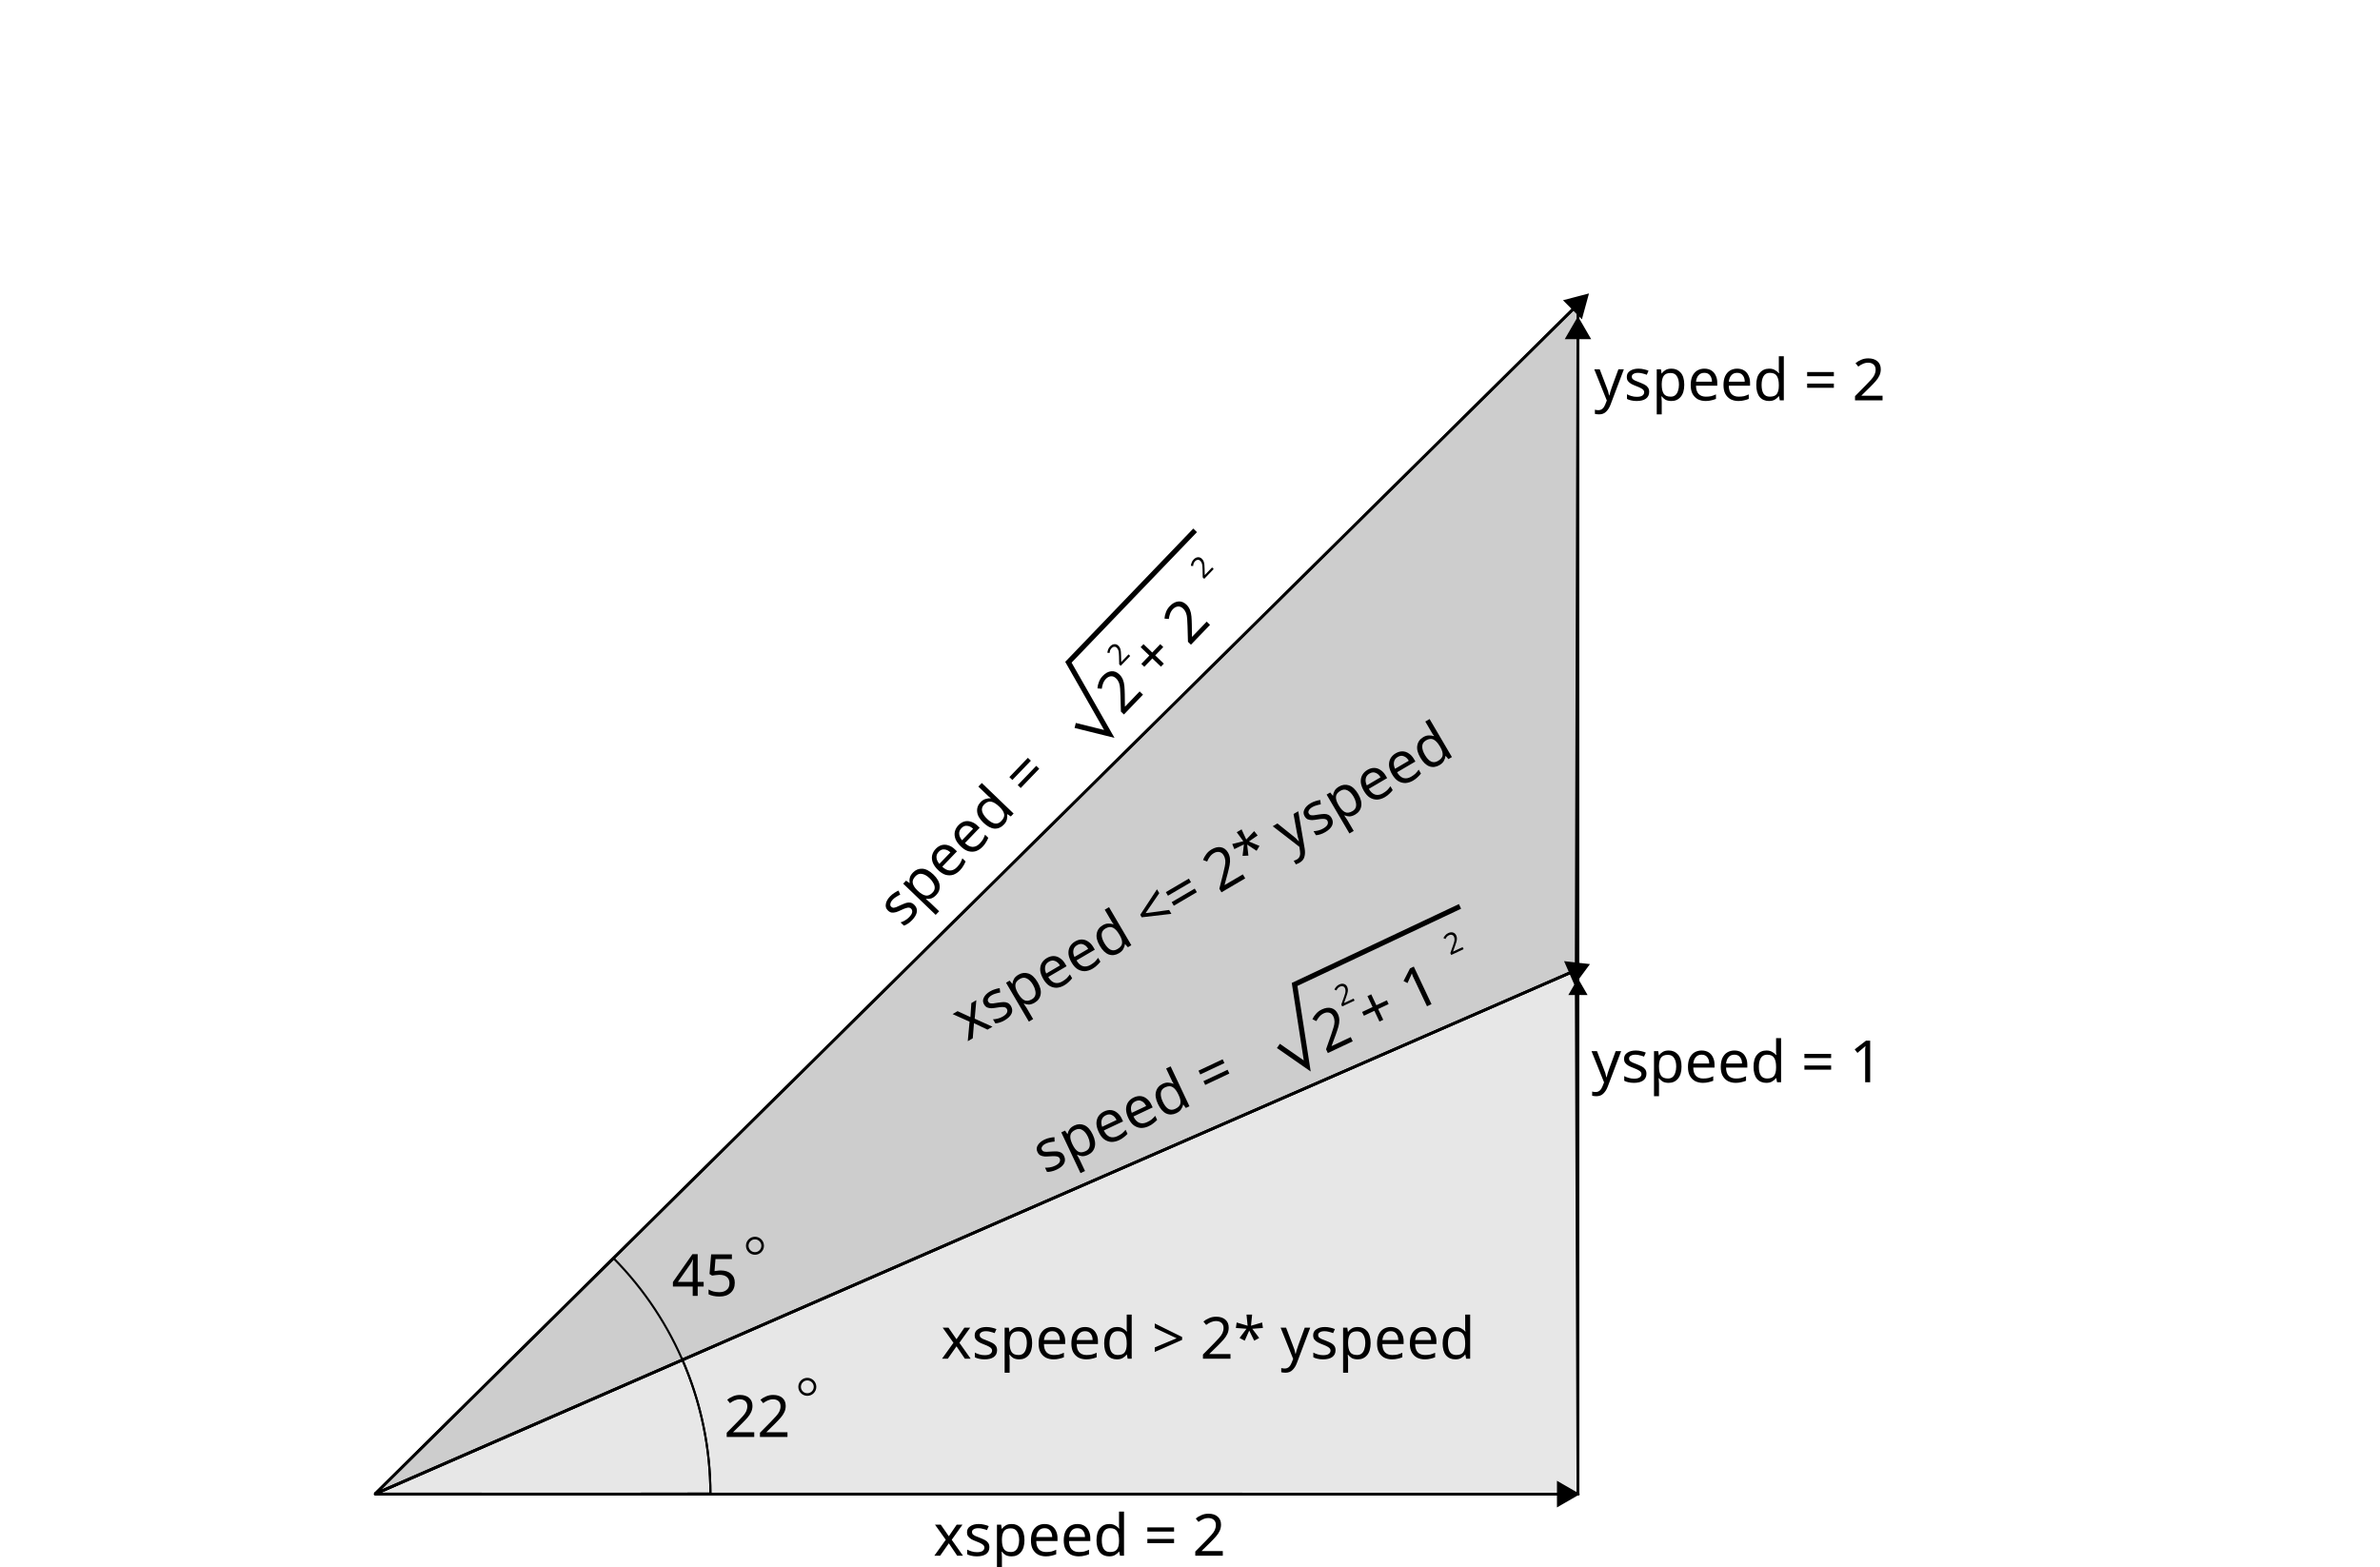
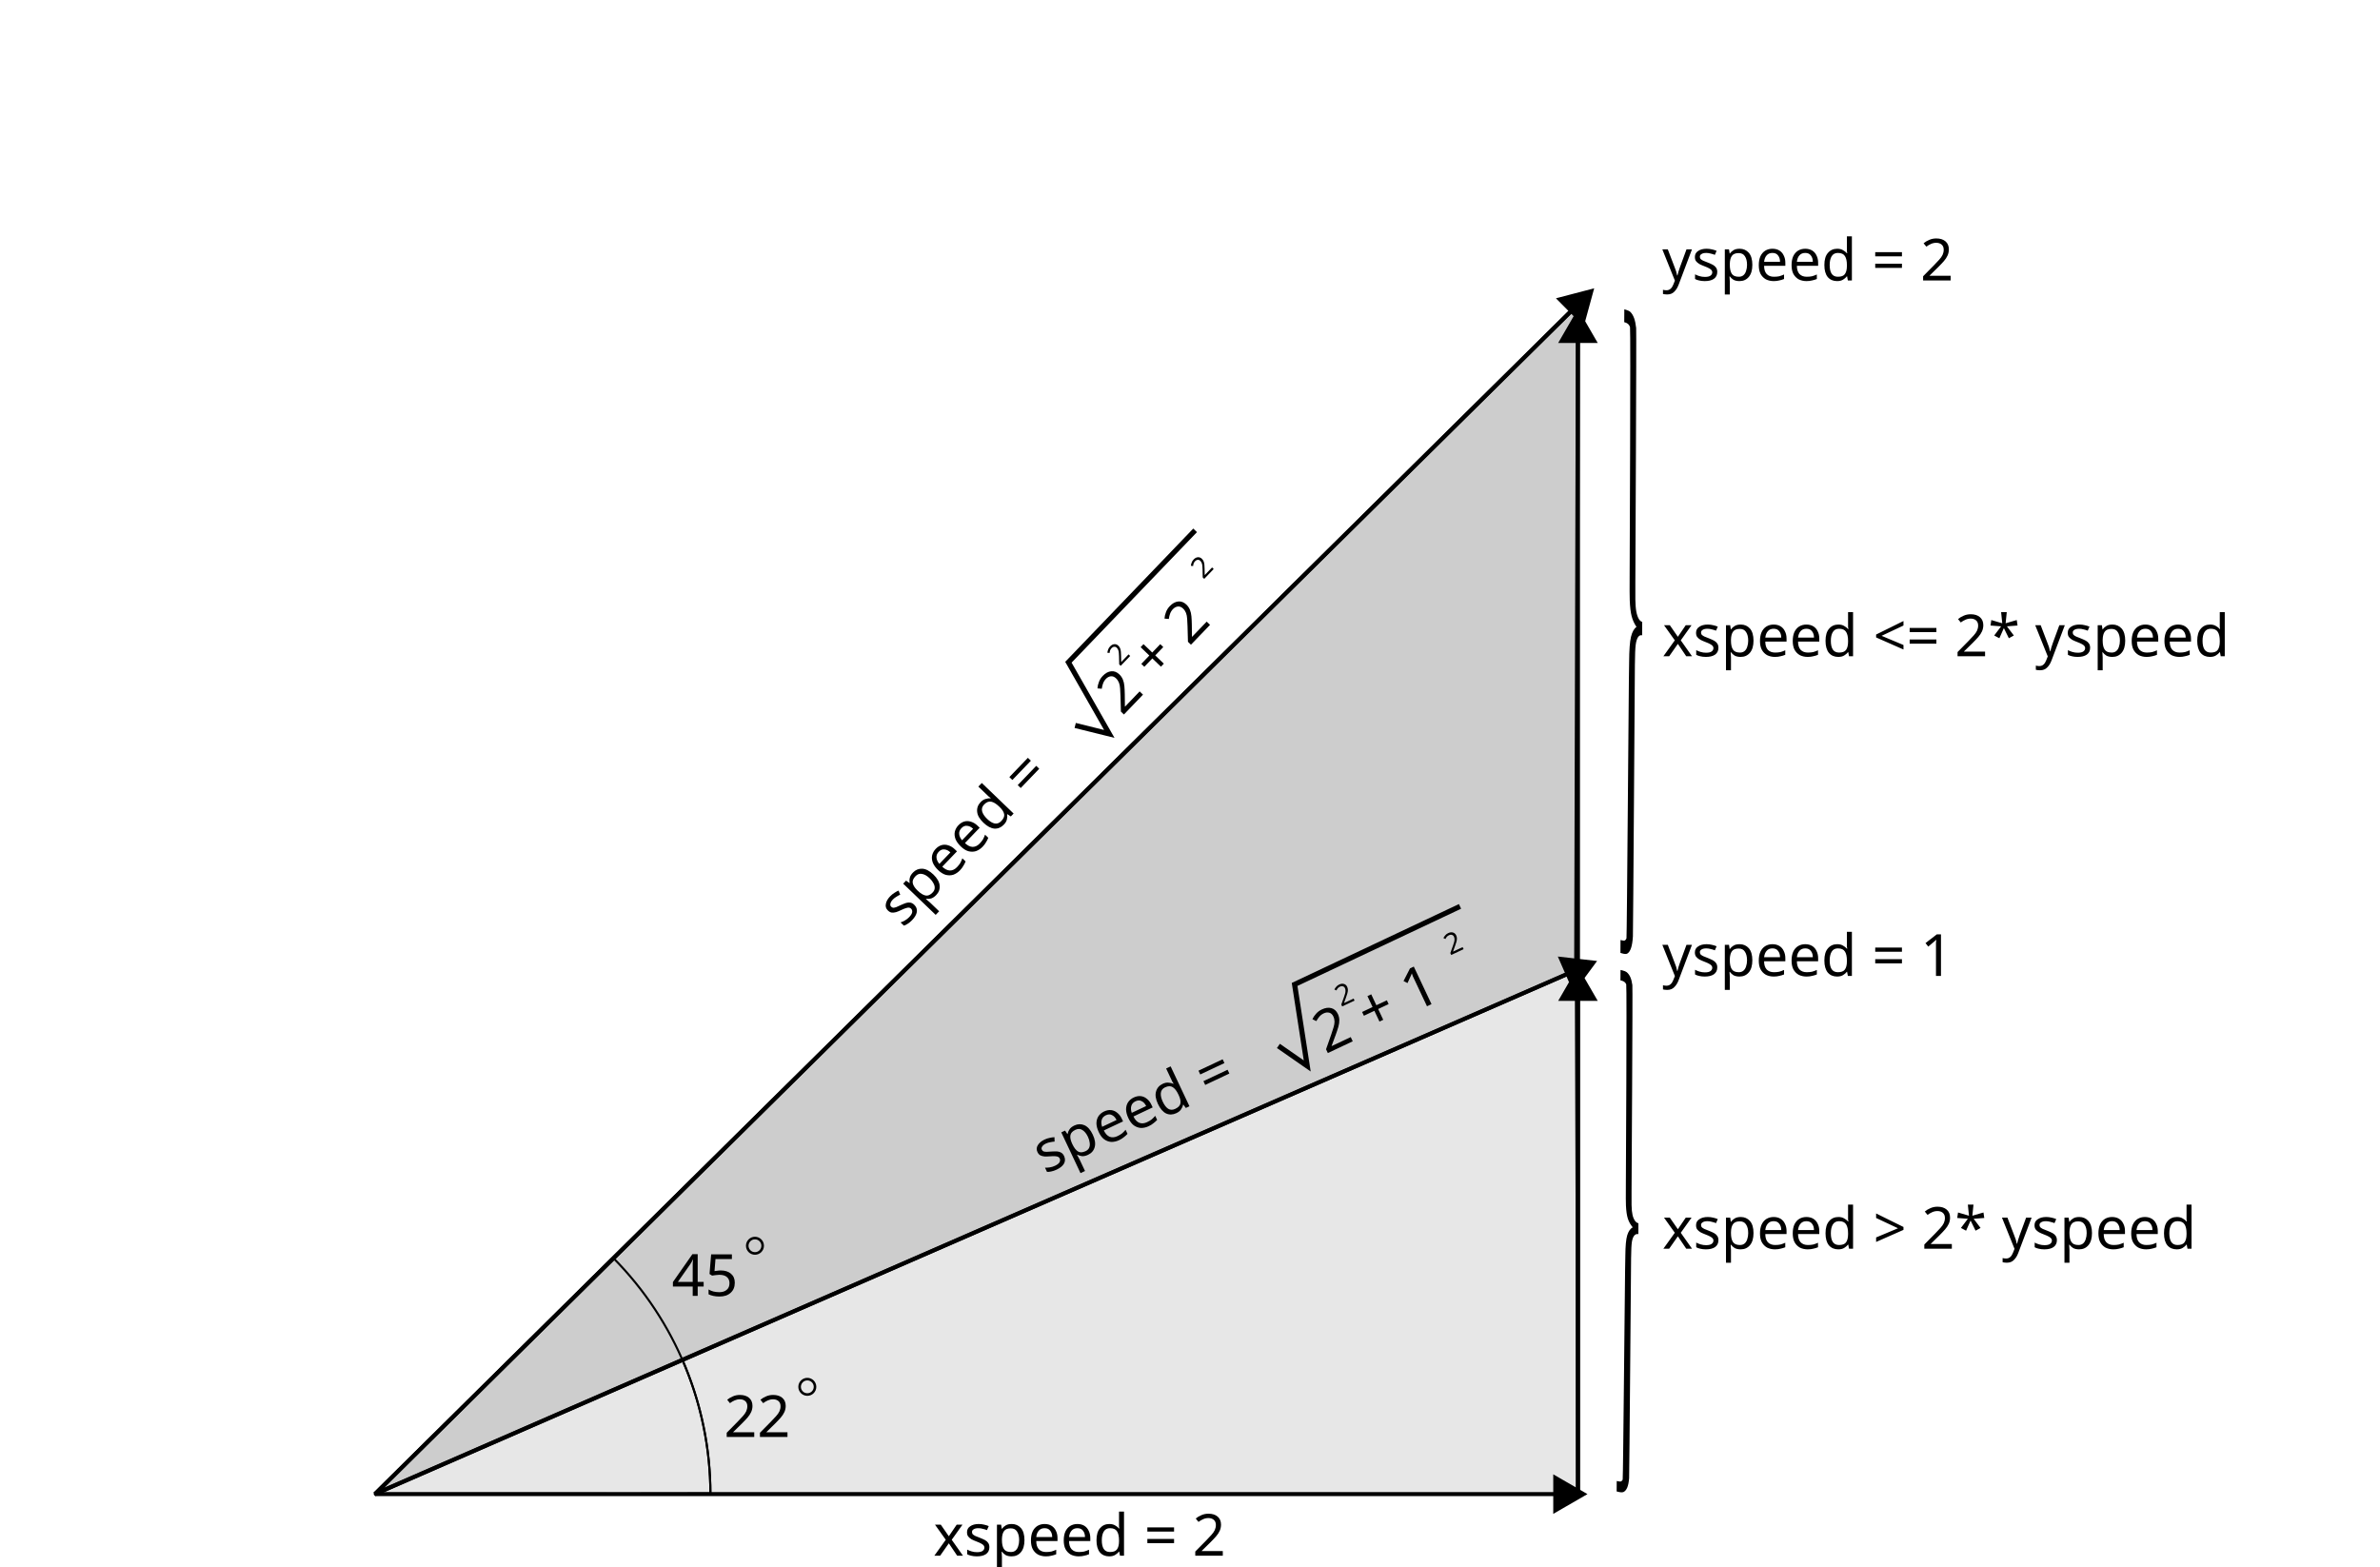
<svg xmlns="http://www.w3.org/2000/svg" width="231.056mm" height="152.069mm" viewBox="0 0 231.056 152.069" version="1.1" id="svg8">
  <defs id="defs2">
    <marker orient="auto" refY="0" refX="0" id="marker1503" style="overflow:visible">
      <path id="path1501" d="M 5.77,0 -2.88,5 V -5 Z" style="fill:#000000;fill-opacity:1;fill-rule:evenodd;stroke:#000000;stroke-width:1pt;stroke-opacity:1" transform="scale(0.8)" />
    </marker>
    <marker style="overflow:visible" id="marker1083" refX="0" refY="0" orient="auto">
      <path transform="scale(0.8)" style="fill:#000000;fill-opacity:1;fill-rule:evenodd;stroke:#000000;stroke-width:1pt;stroke-opacity:1" d="M 5.77,0 -2.88,5 V -5 Z" id="path1081" />
    </marker>
    <marker orient="auto" refY="0" refX="0" id="marker1429" style="overflow:visible">
      <path id="path1427" d="M 5.77,0 -2.88,5 V -5 Z" style="fill:#000000;fill-opacity:1;fill-rule:evenodd;stroke:#000000;stroke-width:1pt;stroke-opacity:1" transform="scale(0.8)" />
    </marker>
    <marker style="overflow:visible" id="marker1285" refX="0" refY="0" orient="auto">
      <path transform="scale(-0.8)" style="fill:#000000;fill-opacity:1;fill-rule:evenodd;stroke:#000000;stroke-width:1pt;stroke-opacity:1" d="M 5.77,0 -2.88,5 V -5 Z" id="path1283" />
    </marker>
    <marker style="overflow:visible" id="marker1259" refX="0" refY="0" orient="auto">
      <path transform="scale(-0.8)" style="fill:#000000;fill-opacity:1;fill-rule:evenodd;stroke:#000000;stroke-width:1pt;stroke-opacity:1" d="M 5.77,0 -2.88,5 V -5 Z" id="path1257" />
    </marker>
    <marker style="overflow:visible" id="marker1285-0" refX="0" refY="0" orient="auto">
      <path transform="scale(-0.8)" style="fill:#000000;fill-opacity:1;fill-rule:evenodd;stroke:#000000;stroke-width:1pt;stroke-opacity:1" d="M 5.77,0 -2.88,5 V -5 Z" id="path1283-5" />
    </marker>
  </defs>
  <g id="layer1" transform="translate(19.3875,9.445607)">
-     <path style="fill:none;stroke:#000000;stroke-width:0.263px;stroke-linecap:butt;stroke-linejoin:miter;stroke-opacity:1;marker-start:url(#marker1285)" d="M 132.512,135.604 H 17.009" id="path823" />
-     <path style="fill:none;stroke:#000000;stroke-width:0.257px;stroke-linecap:butt;stroke-linejoin:miter;stroke-opacity:1;marker-end:url(#marker1429)" d="M 16.992,135.595 133.631,84.734" id="path1419" />
+     <path style="fill:#000000;fill-opacity:0.095;stroke:#000000;stroke-width:0.265px;stroke-linecap:butt;stroke-linejoin:miter;stroke-opacity:1" d="m 16.992,135.594 116.811,0.01 -0.173,-50.87 z" id="path3688" />
+     <path style="fill:#000000;fill-opacity:0.196;stroke:#000000;stroke-width:0.39;stroke-linecap:butt;stroke-linejoin:miter;stroke-miterlimit:4;stroke-dasharray:none;stroke-opacity:1" d="M 17.009,135.604 133.631,84.734 133.804,20.1 Z" id="path3690" />
+     <path style="fill:none;stroke:#000000;stroke-width:0.39;stroke-linecap:butt;stroke-linejoin:miter;stroke-miterlimit:4;stroke-dasharray:none;stroke-opacity:1;marker-start:url(#marker1285)" d="M 132.512,135.604 H 17.009" id="path823" />
+     <path style="fill:none;stroke:#000000;stroke-width:0.39;stroke-linecap:butt;stroke-linejoin:miter;stroke-miterlimit:4;stroke-dasharray:none;stroke-opacity:1;marker-end:url(#marker1429)" d="M 16.992,135.595 133.631,84.734" id="path1419" />
    <text xml:space="preserve" style="font-style:normal;font-variant:normal;font-weight:normal;font-stretch:normal;font-size:5.644px;line-height:1.25;font-family:sans-serif;-inkscape-font-specification:'sans-serif, Normal';font-variant-ligatures:normal;font-variant-caps:normal;font-variant-numeric:normal;font-feature-settings:normal;text-align:start;letter-spacing:0px;word-spacing:0px;writing-mode:lr-tb;text-anchor:start;fill:#000000;fill-opacity:1;stroke:none;stroke-width:0.265" x="71.227" y="141.583" id="text1571">
      <tspan id="tspan1569" x="71.227" y="141.583" style="font-style:normal;font-variant:normal;font-weight:normal;font-stretch:normal;font-size:5.644px;font-family:sans-serif;-inkscape-font-specification:'sans-serif, Italic';font-variant-ligatures:normal;font-variant-caps:normal;font-variant-numeric:normal;font-feature-settings:normal;text-align:start;writing-mode:lr-tb;text-anchor:start;stroke-width:0.265">xspeed = 2</tspan>
    </text>
    <g id="g1071" transform="translate(-86.36756,39.87649)">
      <text id="text1631" y="90.181" x="137.265" style="font-style:normal;font-variant:normal;font-weight:normal;font-stretch:normal;font-size:5.644px;line-height:1.25;font-family:sans-serif;-inkscape-font-specification:'sans-serif, Normal';font-variant-ligatures:normal;font-variant-caps:normal;font-variant-numeric:normal;font-feature-settings:normal;text-align:start;letter-spacing:0px;word-spacing:0px;writing-mode:lr-tb;text-anchor:start;fill:#000000;fill-opacity:1;stroke:none;stroke-width:0.265" xml:space="preserve">
        <tspan style="stroke-width:0.265" y="90.181" x="137.265" id="tspan1629">22</tspan>
      </text>
      <circle r="0.748" cy="85.314" cx="145.356" id="path1635" style="opacity:1;vector-effect:none;fill:#000000;fill-opacity:0;stroke:#000000;stroke-width:0.25;stroke-linecap:butt;stroke-linejoin:round;stroke-miterlimit:4;stroke-dasharray:none;stroke-dashoffset:0;stroke-opacity:1;paint-order:normal" />
    </g>
    <path style="opacity:1;vector-effect:none;fill:none;fill-opacity:1;stroke:#000000;stroke-width:0.2;stroke-linecap:butt;stroke-linejoin:round;stroke-miterlimit:4;stroke-dasharray:none;stroke-dashoffset:0;stroke-opacity:1;paint-order:normal" id="path1066" d="m -123.118,45.44 a 32.574,32.574 0 0 1 -13.009,2.565 l 0.334,-32.572 z" transform="rotate(-90.66506)" />
-     <path style="fill:none;stroke:#000000;stroke-width:0.19;stroke-linecap:butt;stroke-linejoin:miter;stroke-miterlimit:4;stroke-dasharray:none;stroke-opacity:1;marker-end:url(#marker1083)" d="M 133.804,135.604 V 86.615" id="path1073" />
-     <text xml:space="preserve" style="font-style:normal;font-variant:normal;font-weight:normal;font-stretch:normal;font-size:5.644px;line-height:1.25;font-family:sans-serif;-inkscape-font-specification:'sans-serif, Normal';font-variant-ligatures:normal;font-variant-caps:normal;font-variant-numeric:normal;font-feature-settings:normal;text-align:start;letter-spacing:0px;word-spacing:0px;writing-mode:lr-tb;text-anchor:start;fill:#000000;fill-opacity:1;stroke:none;stroke-width:0.265" x="135.122" y="95.618" id="text1571-7">
-       <tspan id="tspan1569-6" x="135.122" y="95.618" style="font-style:normal;font-variant:normal;font-weight:normal;font-stretch:normal;font-size:5.644px;font-family:sans-serif;-inkscape-font-specification:'sans-serif, Italic';font-variant-ligatures:normal;font-variant-caps:normal;font-variant-numeric:normal;font-feature-settings:normal;text-align:start;writing-mode:lr-tb;text-anchor:start;stroke-width:0.265">yspeed = 1</tspan>
+     <path style="fill:none;stroke:#000000;stroke-width:0.39;stroke-linecap:butt;stroke-linejoin:miter;stroke-miterlimit:4;stroke-dasharray:none;stroke-opacity:1;marker-end:url(#marker1083)" d="M 133.804,135.604 V 86.615" id="path1073" />
+     <text xml:space="preserve" style="font-style:normal;font-variant:normal;font-weight:normal;font-stretch:normal;font-size:5.644px;line-height:1.25;font-family:sans-serif;-inkscape-font-specification:'sans-serif, Normal';font-variant-ligatures:normal;font-variant-caps:normal;font-variant-numeric:normal;font-feature-settings:normal;text-align:start;letter-spacing:0px;word-spacing:0px;writing-mode:lr-tb;text-anchor:start;fill:#000000;fill-opacity:1;stroke:none;stroke-width:0.265" x="141.996" y="85.295" id="text1571-7">
+       <tspan id="tspan1569-6" x="141.996" y="85.295" style="font-style:normal;font-variant:normal;font-weight:normal;font-stretch:normal;font-size:5.644px;font-family:sans-serif;-inkscape-font-specification:'sans-serif, Italic';font-variant-ligatures:normal;font-variant-caps:normal;font-variant-numeric:normal;font-feature-settings:normal;text-align:start;writing-mode:lr-tb;text-anchor:start;stroke-width:0.265">yspeed = 1</tspan>
    </text>
-     <text xml:space="preserve" style="font-style:normal;font-variant:normal;font-weight:normal;font-stretch:normal;font-size:5.644px;line-height:1.25;font-family:sans-serif;-inkscape-font-specification:'sans-serif, Normal';font-variant-ligatures:normal;font-variant-caps:normal;font-variant-numeric:normal;font-feature-settings:normal;text-align:start;letter-spacing:0px;word-spacing:0px;writing-mode:lr-tb;text-anchor:start;fill:#000000;fill-opacity:1;stroke:none;stroke-width:0.265" x="71.972" y="122.461" id="text1853">
-       <tspan id="tspan1851" x="71.972" y="122.461" style="stroke-width:0.265">xspeed &gt; 2* yspeed</tspan>
+     <text xml:space="preserve" style="font-style:normal;font-variant:normal;font-weight:normal;font-stretch:normal;font-size:5.644px;line-height:1.25;font-family:sans-serif;-inkscape-font-specification:'sans-serif, Normal';font-variant-ligatures:normal;font-variant-caps:normal;font-variant-numeric:normal;font-feature-settings:normal;text-align:start;letter-spacing:0px;word-spacing:0px;writing-mode:lr-tb;text-anchor:start;fill:#000000;fill-opacity:1;stroke:none;stroke-width:0.265" x="142.002" y="111.783" id="text1853">
+       <tspan id="tspan1851" x="142.002" y="111.783" style="stroke-width:0.265">xspeed &gt; 2* yspeed</tspan>
    </text>
    <g id="g1896" transform="rotate(-25.25702,95.36934,39.4339)">
      <text id="text1481" y="92.667" x="55.529" style="font-style:normal;font-variant:normal;font-weight:normal;font-stretch:normal;font-size:5.644px;line-height:1.25;font-family:sans-serif;-inkscape-font-specification:'sans-serif, Normal';font-variant-ligatures:normal;font-variant-caps:normal;font-variant-numeric:normal;font-feature-settings:normal;text-align:start;letter-spacing:0px;word-spacing:0px;writing-mode:lr-tb;text-anchor:start;fill:#000000;fill-opacity:1;stroke:none;stroke-width:0.265" xml:space="preserve">
        <tspan style="stroke-width:0.265" y="92.667" x="55.529" id="tspan1479">speed = </tspan>
      </text>
      <g transform="translate(-80.84903,20.04521)" id="g1884">
        <text xml:space="preserve" style="font-style:normal;font-variant:normal;font-weight:normal;font-stretch:normal;font-size:5.644px;line-height:1.25;font-family:sans-serif;-inkscape-font-specification:'sans-serif, Normal';font-variant-ligatures:normal;font-variant-caps:normal;font-variant-numeric:normal;font-feature-settings:normal;text-align:start;letter-spacing:0px;word-spacing:0px;writing-mode:lr-tb;text-anchor:start;fill:#000000;fill-opacity:1;stroke:none;stroke-width:0.265" x="165.989" y="73.676" id="text1485">
          <tspan id="tspan1483" x="165.989" y="73.676" style="stroke-width:0.265">2 + 1</tspan>
        </text>
        <path style="fill:none;stroke:#000000;stroke-width:0.5;stroke-linecap:butt;stroke-linejoin:miter;stroke-miterlimit:4;stroke-dasharray:none;stroke-opacity:1" d="m 162.209,71.005 1.701,2.955 2.268,-7.682 h 17.756" id="path1495" />
        <text xml:space="preserve" style="font-style:normal;font-variant:normal;font-weight:normal;font-stretch:normal;font-size:5.644px;line-height:1.25;font-family:sans-serif;-inkscape-font-specification:'sans-serif, Normal';font-variant-ligatures:normal;font-variant-caps:normal;font-variant-numeric:normal;font-feature-settings:normal;text-align:start;letter-spacing:0px;word-spacing:0px;writing-mode:lr-tb;text-anchor:start;fill:#000000;fill-opacity:1;stroke:none;stroke-width:0.265" x="169.305" y="70.182" id="text1857">
          <tspan id="tspan1855" x="169.305" y="70.182" style="font-style:normal;font-variant:normal;font-weight:normal;font-stretch:normal;font-size:2.822px;font-family:sans-serif;-inkscape-font-specification:'sans-serif, Normal';font-variant-ligatures:normal;font-variant-caps:normal;font-variant-numeric:normal;font-feature-settings:normal;text-align:start;writing-mode:lr-tb;text-anchor:start;stroke-width:0.265">2</tspan>
        </text>
        <text xml:space="preserve" style="font-style:normal;font-variant:normal;font-weight:normal;font-stretch:normal;font-size:5.644px;line-height:1.25;font-family:sans-serif;-inkscape-font-specification:'sans-serif, Normal';font-variant-ligatures:normal;font-variant-caps:normal;font-variant-numeric:normal;font-feature-settings:normal;text-align:start;letter-spacing:0px;word-spacing:0px;writing-mode:lr-tb;text-anchor:start;fill:#000000;fill-opacity:1;stroke:none;stroke-width:0.265" x="181.007" y="70.182" id="text1857-0">
          <tspan id="tspan1855-4" x="181.007" y="70.182" style="font-style:normal;font-variant:normal;font-weight:normal;font-stretch:normal;font-size:2.822px;font-family:sans-serif;-inkscape-font-specification:'sans-serif, Normal';font-variant-ligatures:normal;font-variant-caps:normal;font-variant-numeric:normal;font-feature-settings:normal;text-align:start;writing-mode:lr-tb;text-anchor:start;stroke-width:0.265">2</tspan>
        </text>
      </g>
    </g>
-     <path style="fill:none;stroke:#000000;stroke-width:0.26px;stroke-linecap:butt;stroke-linejoin:miter;stroke-opacity:1;marker-start:url(#marker1285-0)" d="M 133.804,22.742 V 135.604" id="path823-5" />
-     <path style="fill:none;stroke:#000000;stroke-width:0.265px;stroke-linecap:butt;stroke-linejoin:miter;stroke-opacity:1;marker-end:url(#marker1503)" d="M 17.009,135.604 133.804,20.101" id="path3203" />
-     <text xml:space="preserve" style="font-style:normal;font-variant:normal;font-weight:normal;font-stretch:normal;font-size:5.644px;line-height:1.25;font-family:sans-serif;-inkscape-font-specification:'sans-serif, Normal';font-variant-ligatures:normal;font-variant-caps:normal;font-variant-numeric:normal;font-feature-settings:normal;text-align:start;letter-spacing:0px;word-spacing:0px;writing-mode:lr-tb;text-anchor:start;fill:#000000;fill-opacity:1;stroke:none;stroke-width:0.265" x="135.387" y="29.424" id="text1571-7-9">
-       <tspan id="tspan1569-6-0" x="135.387" y="29.424" style="font-style:normal;font-variant:normal;font-weight:normal;font-stretch:normal;font-size:5.644px;font-family:sans-serif;-inkscape-font-specification:'sans-serif, Italic';font-variant-ligatures:normal;font-variant-caps:normal;font-variant-numeric:normal;font-feature-settings:normal;text-align:start;writing-mode:lr-tb;text-anchor:start;stroke-width:0.265">yspeed = 2</tspan>
+     <path style="fill:none;stroke:#000000;stroke-width:0.39;stroke-linecap:butt;stroke-linejoin:miter;stroke-miterlimit:4;stroke-dasharray:none;stroke-opacity:1;marker-start:url(#marker1285-0)" d="M 133.804,22.742 V 135.604" id="path823-5" />
+     <path style="fill:none;stroke:#000000;stroke-width:0.39;stroke-linecap:butt;stroke-linejoin:miter;stroke-miterlimit:4;stroke-dasharray:none;stroke-opacity:1;marker-end:url(#marker1503)" d="M 17.009,135.604 133.804,20.101" id="path3203" />
+     <text xml:space="preserve" style="font-style:normal;font-variant:normal;font-weight:normal;font-stretch:normal;font-size:5.644px;line-height:1.25;font-family:sans-serif;-inkscape-font-specification:'sans-serif, Normal';font-variant-ligatures:normal;font-variant-caps:normal;font-variant-numeric:normal;font-feature-settings:normal;text-align:start;letter-spacing:0px;word-spacing:0px;writing-mode:lr-tb;text-anchor:start;fill:#000000;fill-opacity:1;stroke:none;stroke-width:0.265" x="141.996" y="17.781" id="text1571-7-9">
+       <tspan id="tspan1569-6-0" x="141.996" y="17.781" style="font-style:normal;font-variant:normal;font-weight:normal;font-stretch:normal;font-size:5.644px;font-family:sans-serif;-inkscape-font-specification:'sans-serif, Italic';font-variant-ligatures:normal;font-variant-caps:normal;font-variant-numeric:normal;font-feature-settings:normal;text-align:start;writing-mode:lr-tb;text-anchor:start;stroke-width:0.265">yspeed = 2</tspan>
    </text>
    <g id="g1896-8" transform="rotate(-26.99475,-31.62725,158.75)">
      <g id="g3425" transform="rotate(-19.15295,198.3526,3.176359)">
        <text xml:space="preserve" style="font-style:normal;font-variant:normal;font-weight:normal;font-stretch:normal;font-size:5.644px;line-height:1.25;font-family:sans-serif;-inkscape-font-specification:'sans-serif, Normal';font-variant-ligatures:normal;font-variant-caps:normal;font-variant-numeric:normal;font-feature-settings:normal;text-align:start;letter-spacing:0px;word-spacing:0px;writing-mode:lr-tb;text-anchor:start;fill:#000000;fill-opacity:1;stroke:none;stroke-width:0.265" x="55.529" y="92.667" id="text1481-3">
          <tspan id="tspan1479-8" x="55.529" y="92.667" style="stroke-width:0.265">speed = </tspan>
        </text>
        <g id="g1884-0" transform="translate(-80.84903,20.04521)">
          <text id="text1485-4" y="73.676" x="165.989" style="font-style:normal;font-variant:normal;font-weight:normal;font-stretch:normal;font-size:5.644px;line-height:1.25;font-family:sans-serif;-inkscape-font-specification:'sans-serif, Normal';font-variant-ligatures:normal;font-variant-caps:normal;font-variant-numeric:normal;font-feature-settings:normal;text-align:start;letter-spacing:0px;word-spacing:0px;writing-mode:lr-tb;text-anchor:start;fill:#000000;fill-opacity:1;stroke:none;stroke-width:0.265" xml:space="preserve">
            <tspan style="stroke-width:0.265" y="73.676" x="165.989" id="tspan1483-0">2 + 2</tspan>
          </text>
          <path id="path1495-9" d="m 162.209,71.005 1.701,2.955 2.268,-7.682 h 17.756" style="fill:none;stroke:#000000;stroke-width:0.5;stroke-linecap:butt;stroke-linejoin:miter;stroke-miterlimit:4;stroke-dasharray:none;stroke-opacity:1" />
          <text id="text1857-1" y="70.182" x="169.305" style="font-style:normal;font-variant:normal;font-weight:normal;font-stretch:normal;font-size:5.644px;line-height:1.25;font-family:sans-serif;-inkscape-font-specification:'sans-serif, Normal';font-variant-ligatures:normal;font-variant-caps:normal;font-variant-numeric:normal;font-feature-settings:normal;text-align:start;letter-spacing:0px;word-spacing:0px;writing-mode:lr-tb;text-anchor:start;fill:#000000;fill-opacity:1;stroke:none;stroke-width:0.265" xml:space="preserve">
            <tspan style="font-style:normal;font-variant:normal;font-weight:normal;font-stretch:normal;font-size:2.822px;font-family:sans-serif;-inkscape-font-specification:'sans-serif, Normal';font-variant-ligatures:normal;font-variant-caps:normal;font-variant-numeric:normal;font-feature-settings:normal;text-align:start;writing-mode:lr-tb;text-anchor:start;stroke-width:0.265" y="70.182" x="169.305" id="tspan1855-9">2</tspan>
          </text>
          <text id="text1857-0-6" y="70.182" x="181.007" style="font-style:normal;font-variant:normal;font-weight:normal;font-stretch:normal;font-size:5.644px;line-height:1.25;font-family:sans-serif;-inkscape-font-specification:'sans-serif, Normal';font-variant-ligatures:normal;font-variant-caps:normal;font-variant-numeric:normal;font-feature-settings:normal;text-align:start;letter-spacing:0px;word-spacing:0px;writing-mode:lr-tb;text-anchor:start;fill:#000000;fill-opacity:1;stroke:none;stroke-width:0.265" xml:space="preserve">
            <tspan style="font-style:normal;font-variant:normal;font-weight:normal;font-stretch:normal;font-size:2.822px;font-family:sans-serif;-inkscape-font-specification:'sans-serif, Normal';font-variant-ligatures:normal;font-variant-caps:normal;font-variant-numeric:normal;font-feature-settings:normal;text-align:start;writing-mode:lr-tb;text-anchor:start;stroke-width:0.265" y="70.182" x="181.007" id="tspan1855-4-2">2</tspan>
          </text>
        </g>
      </g>
    </g>
    <path style="opacity:1;vector-effect:none;fill:none;fill-opacity:1;stroke:#000000;stroke-width:0.2;stroke-linecap:butt;stroke-linejoin:round;stroke-miterlimit:4;stroke-dasharray:none;stroke-dashoffset:0;stroke-opacity:1;paint-order:normal" id="path1066-9" d="m -113.162,38.862 a 32.574,32.574 0 0 1 -22.965,9.143 l 0.334,-32.572 z" transform="rotate(-90.66506)" />
    <g id="g1071-9" transform="translate(-134.6147,-19.25576)">
      <text id="text1631-3" y="135.617" x="180.429" style="font-style:normal;font-variant:normal;font-weight:normal;font-stretch:normal;font-size:5.644px;line-height:1.25;font-family:sans-serif;-inkscape-font-specification:'sans-serif, Normal';font-variant-ligatures:normal;font-variant-caps:normal;font-variant-numeric:normal;font-feature-settings:normal;text-align:start;letter-spacing:0px;word-spacing:0px;writing-mode:lr-tb;text-anchor:start;fill:#000000;fill-opacity:1;stroke:none;stroke-width:0.265" xml:space="preserve">
        <tspan style="stroke-width:0.265" y="135.617" x="180.429" id="tspan1629-6">45</tspan>
      </text>
      <circle r="0.748" cy="130.75" cx="188.52" id="path1635-0" style="opacity:1;vector-effect:none;fill:#000000;fill-opacity:0;stroke:#000000;stroke-width:0.25;stroke-linecap:butt;stroke-linejoin:round;stroke-miterlimit:4;stroke-dasharray:none;stroke-dashoffset:0;stroke-opacity:1;paint-order:normal" />
    </g>
-     <text xml:space="preserve" style="font-style:normal;font-variant:normal;font-weight:normal;font-stretch:normal;font-size:5.644px;line-height:1.25;font-family:sans-serif;-inkscape-font-specification:'sans-serif, Normal';font-variant-ligatures:normal;font-variant-caps:normal;font-variant-numeric:normal;font-feature-settings:normal;text-align:start;letter-spacing:0px;word-spacing:0px;writing-mode:lr-tb;text-anchor:start;fill:#000000;fill-opacity:1;stroke:none;stroke-width:0.265" x="17.833" y="116.773" id="text1853-5" transform="rotate(-30.4081)">
-       <tspan id="tspan1851-0" x="17.833" y="116.773" style="stroke-width:0.265">xspeed &lt;= 2* yspeed</tspan>
+     <text xml:space="preserve" style="font-style:normal;font-variant:normal;font-weight:normal;font-stretch:normal;font-size:5.644px;line-height:1.25;font-family:sans-serif;-inkscape-font-specification:'sans-serif, Normal';font-variant-ligatures:normal;font-variant-caps:normal;font-variant-numeric:normal;font-feature-settings:normal;text-align:start;letter-spacing:0px;word-spacing:0px;writing-mode:lr-tb;text-anchor:start;fill:#000000;fill-opacity:1;stroke:none;stroke-width:0.265" x="142.002" y="54.269" id="text1853-6">
+       <tspan id="tspan1851-7" x="142.002" y="54.269" style="stroke-width:0.265">xspeed &lt;= 2* yspeed</tspan>
    </text>
-     <path style="fill:#000000;fill-opacity:0.095;stroke:#000000;stroke-width:0.265px;stroke-linecap:butt;stroke-linejoin:miter;stroke-opacity:1" d="m 16.992,135.595 116.811,0.01 -0.173,-50.87 z" id="path3688" />
-     <path style="fill:#000000;fill-opacity:0.196;stroke:#000000;stroke-width:0.265px;stroke-linecap:butt;stroke-linejoin:miter;stroke-opacity:1" d="M 17.009,135.604 133.631,84.735 133.804,20.101 Z" id="path3690" />
+     <path id="path66" style="fill:#000000;fill-opacity:1;fill-rule:nonzero;stroke:none;stroke-width:0.04" d="m 140.042,50.936 c -0.135,-0.051 -0.244,-0.147 -0.327,-0.288 -0.108,-0.187 -0.189,-0.422 -0.243,-0.709 -0.055,-0.288 -0.087,-0.679 -0.095,-1.176 -0.003,-0.244 -0.003,-0.804 -0.001,-1.68 0.003,-0.874 0.12,-24.295 0.079,-24.684 -0.043,-0.389 -0.109,-0.71 -0.2,-0.96 -0.092,-0.249 -0.21,-0.447 -0.351,-0.59 -0.087,-0.084 -0.225,-0.155 -0.413,-0.211 l -0.186,-0.056 -0.008,1.25 0.103,0.03 c 0.232,0.07 0.385,0.216 0.458,0.443 0.072,0.225 -0.032,23.467 -0.036,24.151 -0.007,1.236 -0.004,2.025 0.01,2.368 0.025,0.66 0.087,1.178 0.185,1.555 0.098,0.377 0.255,0.722 0.47,1.036 -0.244,0.176 -0.423,0.499 -0.535,0.967 -0.113,0.468 -0.172,1.272 -0.179,2.411 -0.007,1.018 -0.014,1.618 -0.025,1.799 -0.014,0.283 -0.19,24.91 -0.233,25.052 -0.032,0.096 -0.082,0.166 -0.149,0.206 -0.069,0.042 -0.211,0.029 -0.43,-0.037 l -0.008,1.25 0.186,0.054 c 0.22,0.066 0.382,0.068 0.485,0.009 0.147,-0.087 0.269,-0.265 0.359,-0.534 0.091,-0.267 0.152,-0.644 0.181,-1.127 0.022,-0.344 0.185,-25.41 0.192,-26.363 0.008,-0.974 0.036,-1.627 0.08,-1.958 0.045,-0.331 0.121,-0.576 0.226,-0.733 0.105,-0.157 0.237,-0.218 0.398,-0.18 z" />
+     <path id="path66-5" style="fill:#000000;fill-opacity:1;fill-rule:nonzero;stroke:none;stroke-width:0.036" d="m 139.674,109.314 c -0.135,-0.041 -0.244,-0.119 -0.327,-0.234 -0.108,-0.151 -0.189,-0.342 -0.243,-0.574 -0.055,-0.233 -0.087,-0.55 -0.095,-0.953 -0.003,-0.198 -0.003,-0.652 -0.001,-1.361 0.003,-0.708 0.12,-19.686 0.079,-20.001 -0.043,-0.315 -0.109,-0.576 -0.2,-0.778 -0.092,-0.202 -0.21,-0.362 -0.351,-0.478 -0.087,-0.068 -0.225,-0.126 -0.413,-0.171 l -0.186,-0.045 -0.008,1.012 0.103,0.024 c 0.232,0.056 0.385,0.175 0.458,0.359 0.072,0.182 -0.032,19.016 -0.036,19.57 -0.007,1.001 -0.004,1.641 0.01,1.919 0.025,0.535 0.087,0.955 0.185,1.26 0.098,0.305 0.255,0.585 0.47,0.84 -0.244,0.143 -0.423,0.404 -0.535,0.783 -0.113,0.379 -0.172,1.031 -0.179,1.954 -0.007,0.825 -0.014,1.311 -0.025,1.458 -0.014,0.229 -0.19,20.185 -0.233,20.299 -0.032,0.078 -0.082,0.134 -0.149,0.167 -0.069,0.034 -0.211,0.024 -0.43,-0.03 l -0.008,1.012 0.186,0.044 c 0.22,0.054 0.382,0.055 0.485,0.008 0.147,-0.071 0.269,-0.215 0.359,-0.433 0.091,-0.216 0.152,-0.522 0.181,-0.913 0.022,-0.279 0.185,-20.589 0.192,-21.362 0.008,-0.789 0.036,-1.318 0.08,-1.587 0.045,-0.269 0.121,-0.467 0.226,-0.594 0.105,-0.127 0.237,-0.177 0.398,-0.146 z" />
  </g>
</svg>
